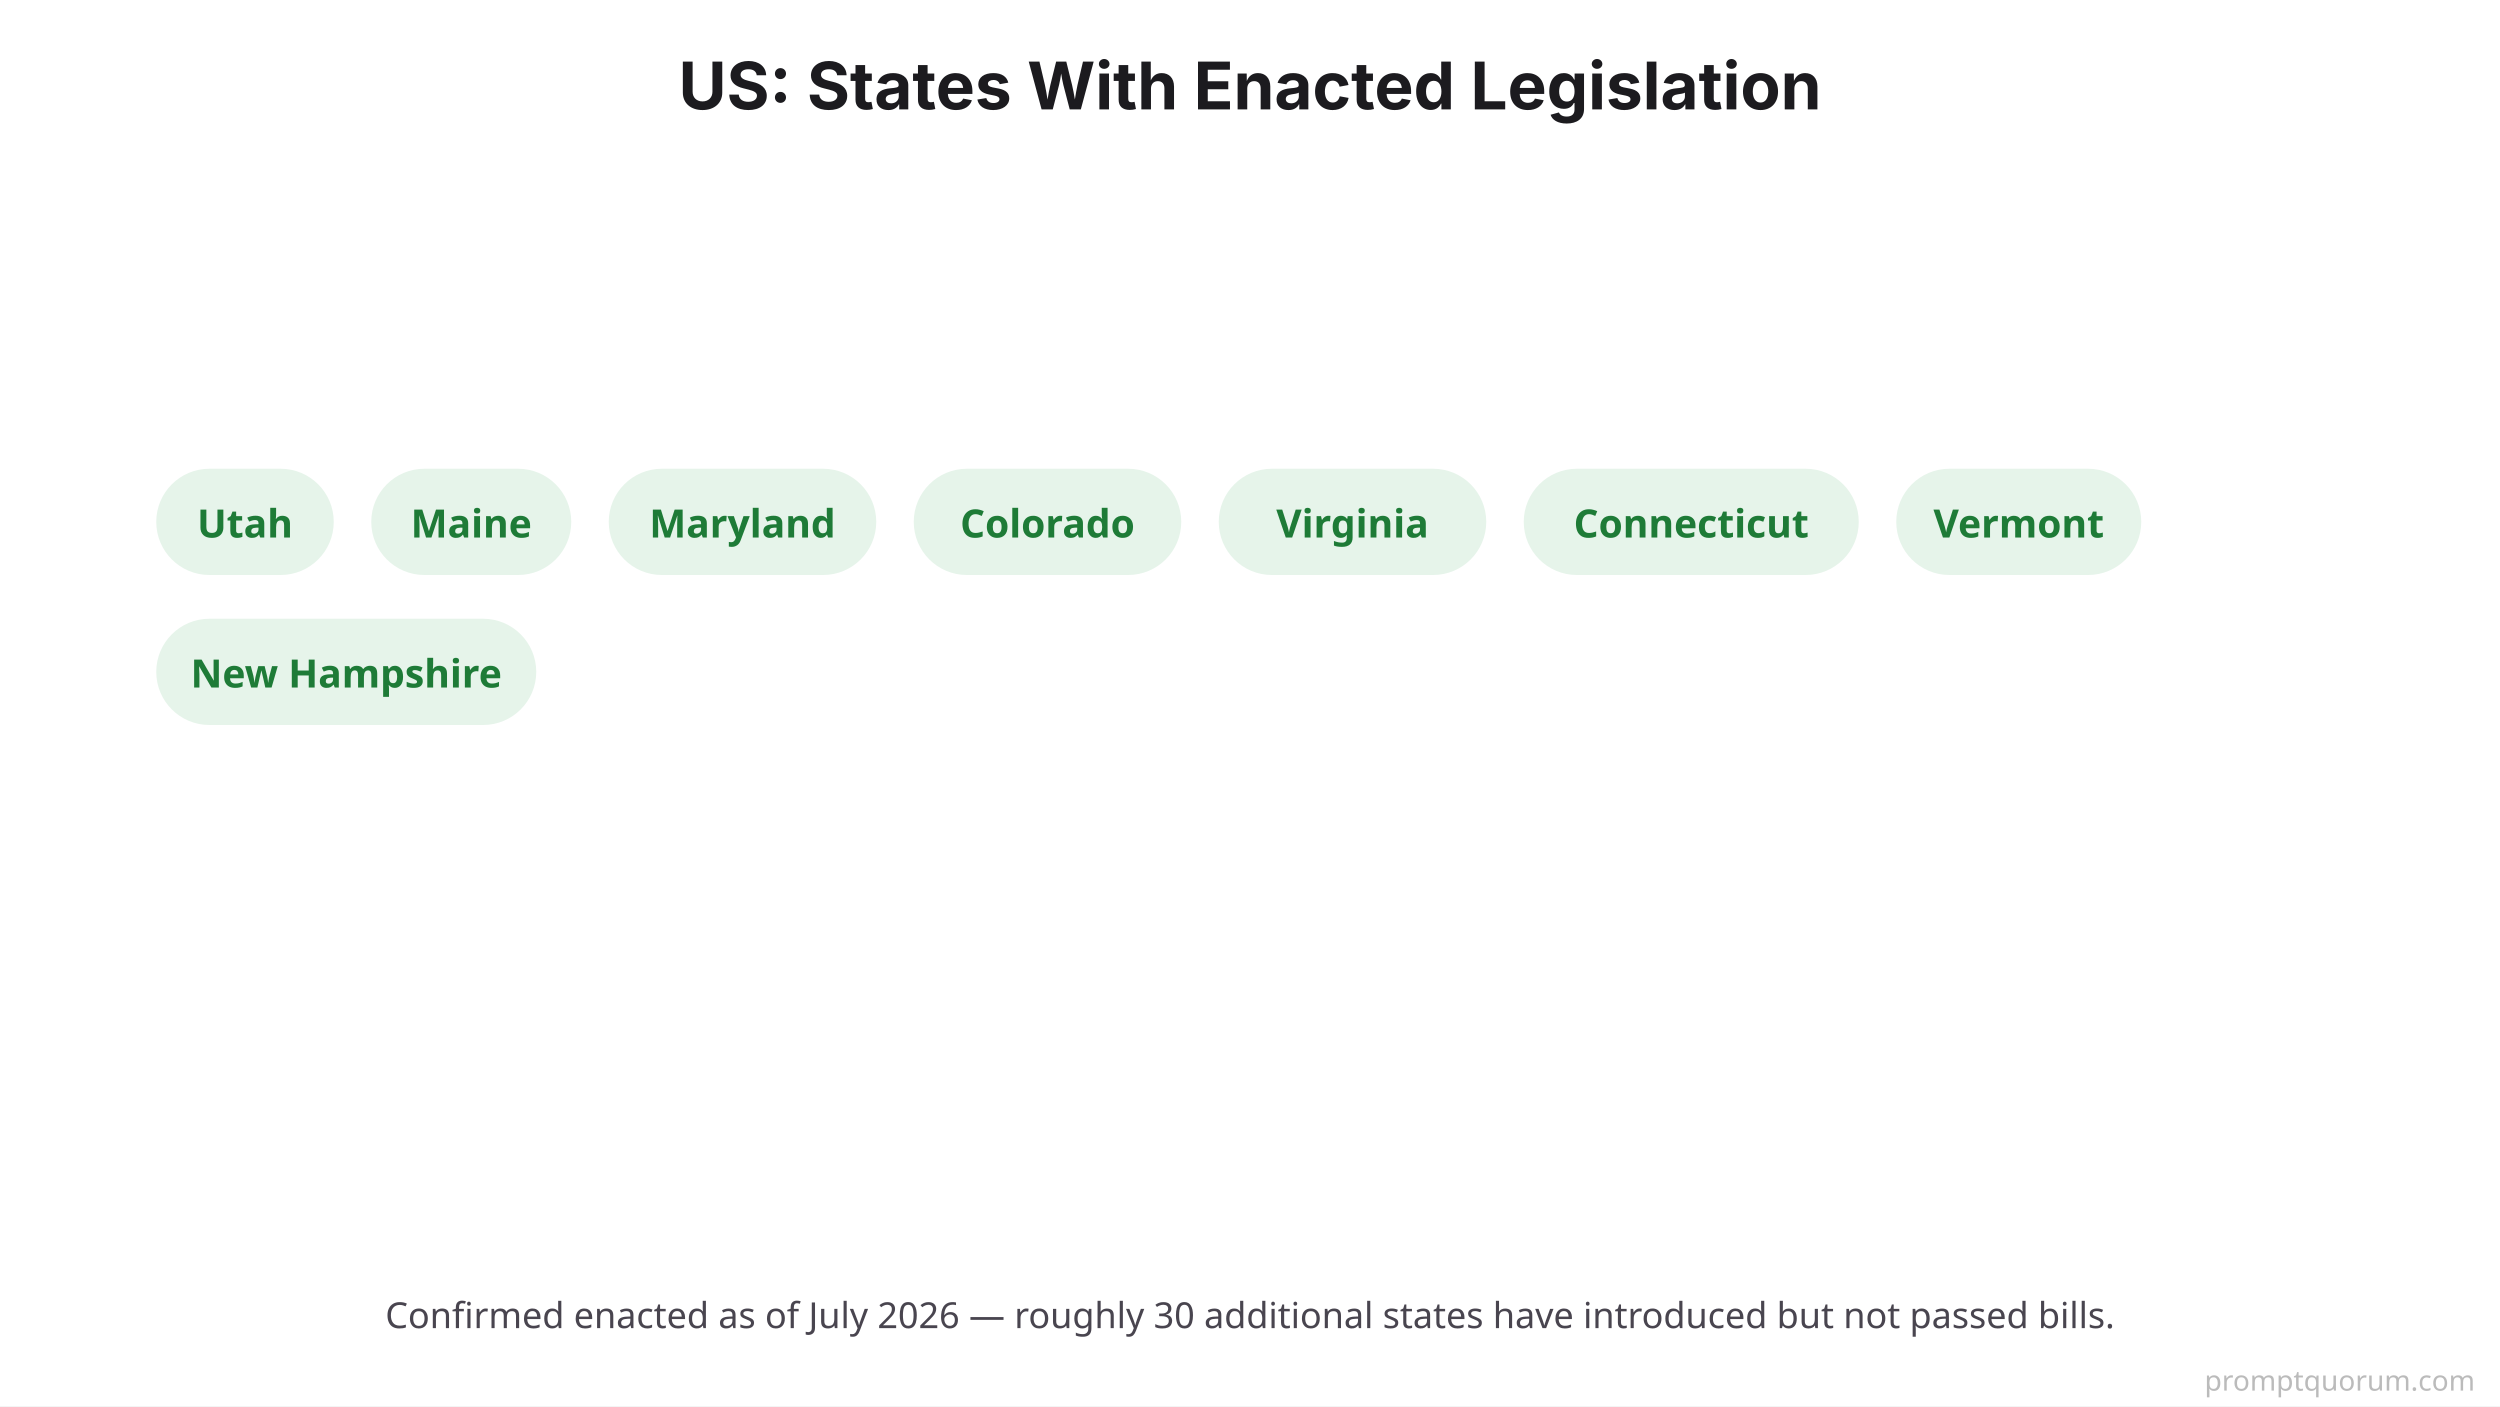
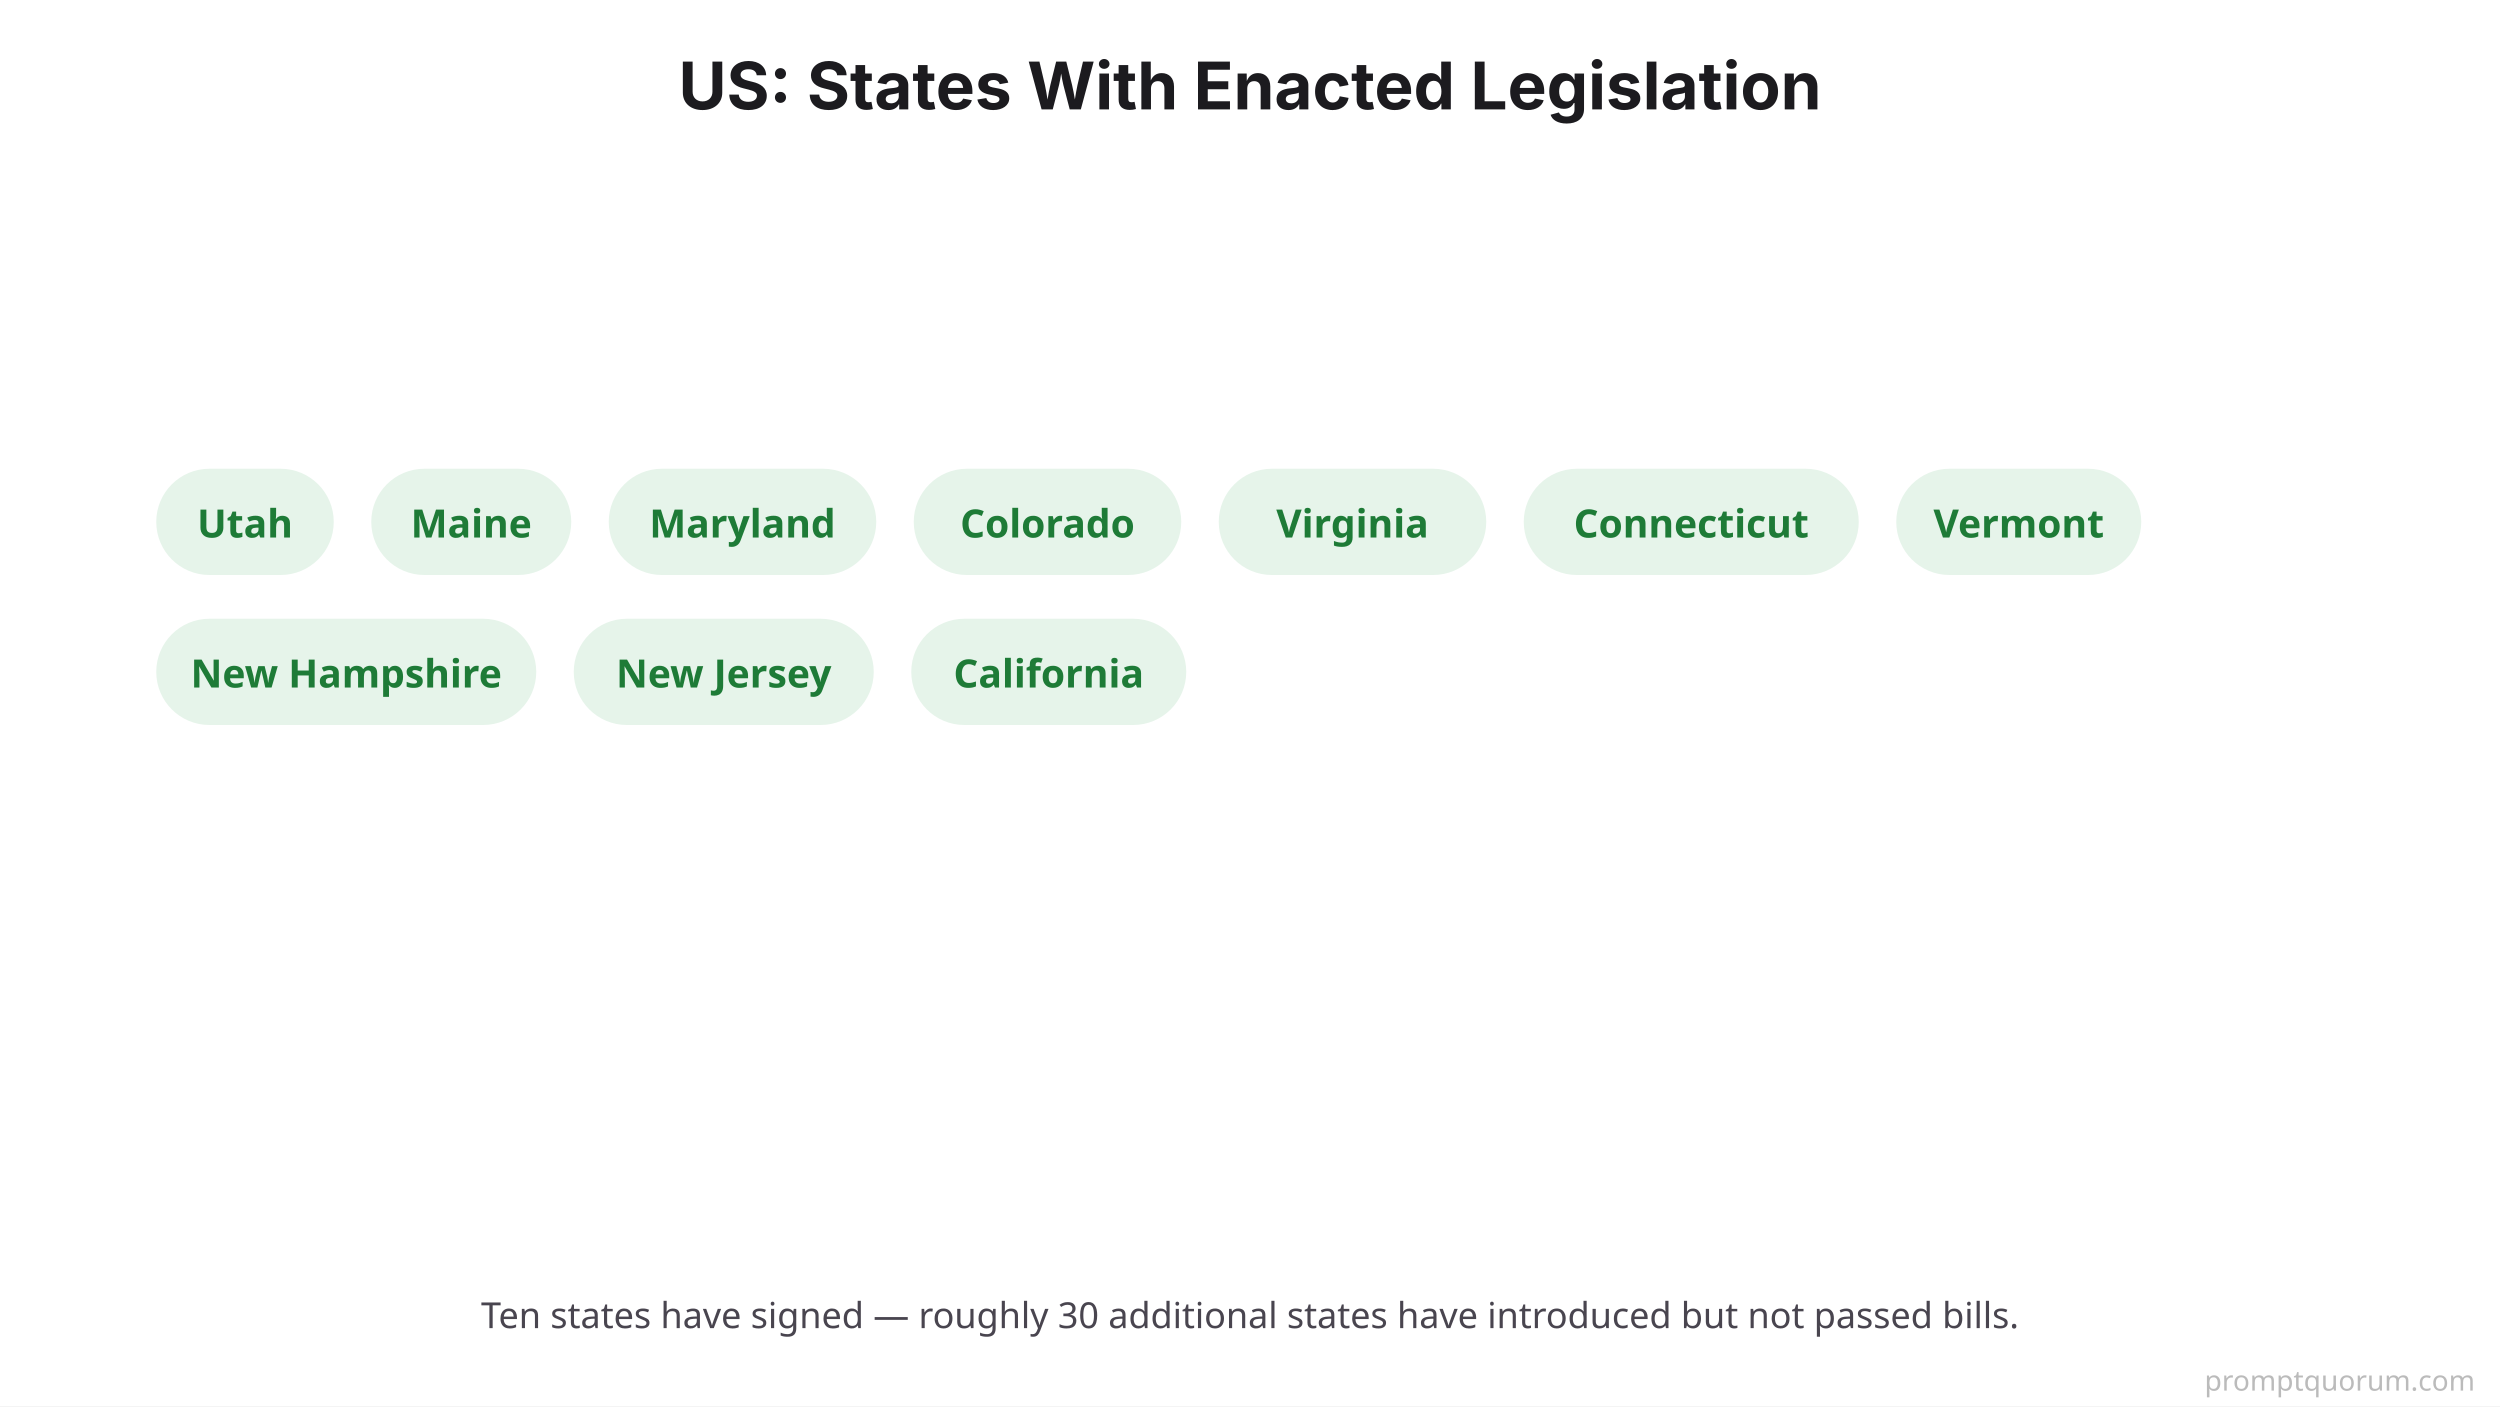
<svg xmlns="http://www.w3.org/2000/svg" viewBox="0 0 800 450">
  <rect width="800" height="450" fill="#FFFFFF" />
  <text x="400" y="35" font-family="system-ui, -apple-system, sans-serif" font-size="21" font-weight="700" fill="#1C1B1F" text-anchor="middle">US: States With Enacted Legislation</text>
  <rect x="50" y="150" width="56.8" height="34" rx="17" fill="#E6F4EA" />
  <text x="78.4" y="172" font-family="system-ui, sans-serif" font-size="12.5" font-weight="600" fill="#1E7B37" text-anchor="middle">Utah</text>
  <rect x="118.8" y="150" width="64" height="34" rx="17" fill="#E6F4EA" />
  <text x="150.8" y="172" font-family="system-ui, sans-serif" font-size="12.5" font-weight="600" fill="#1E7B37" text-anchor="middle">Maine</text>
  <rect x="194.8" y="150" width="85.6" height="34" rx="17" fill="#E6F4EA" />
  <text x="237.6" y="172" font-family="system-ui, sans-serif" font-size="12.5" font-weight="600" fill="#1E7B37" text-anchor="middle">Maryland</text>
  <rect x="292.4" y="150" width="85.6" height="34" rx="17" fill="#E6F4EA" />
  <text x="335.2" y="172" font-family="system-ui, sans-serif" font-size="12.5" font-weight="600" fill="#1E7B37" text-anchor="middle">Colorado</text>
  <rect x="390" y="150" width="85.6" height="34" rx="17" fill="#E6F4EA" />
  <text x="432.8" y="172" font-family="system-ui, sans-serif" font-size="12.5" font-weight="600" fill="#1E7B37" text-anchor="middle">Virginia</text>
  <rect x="487.6" y="150" width="107.2" height="34" rx="17" fill="#E6F4EA" />
  <text x="541.2" y="172" font-family="system-ui, sans-serif" font-size="12.5" font-weight="600" fill="#1E7B37" text-anchor="middle">Connecticut</text>
  <rect x="606.8" y="150" width="78.4" height="34" rx="17" fill="#E6F4EA" />
  <text x="646" y="172" font-family="system-ui, sans-serif" font-size="12.5" font-weight="600" fill="#1E7B37" text-anchor="middle">Vermont</text>
  <rect x="50" y="198" width="121.6" height="34" rx="17" fill="#E6F4EA" />
  <text x="110.8" y="220" font-family="system-ui, sans-serif" font-size="12.5" font-weight="600" fill="#1E7B37" text-anchor="middle">New Hampshire</text>
-   <text x="400" y="425" font-family="system-ui, sans-serif" font-size="11.5" fill="#49454F" text-anchor="middle">Confirmed enacted as of July 2026 — roughly 30 additional states have introduced but not passed bills.</text>
+   <rect x="183.6" y="198" width="96" height="34" rx="17" fill="#E6F4EA" />
+   <text x="231.6" y="220" font-family="system-ui, sans-serif" font-size="12.5" font-weight="600" fill="#1E7B37" text-anchor="middle">New Jersey</text>
+   <rect x="291.6" y="198" width="88" height="34" rx="17" fill="#E6F4EA" />
+   <text x="335.6" y="220" font-family="system-ui, sans-serif" font-size="12.5" font-weight="600" fill="#1E7B37" text-anchor="middle">California</text>
+   <text x="400" y="425" font-family="system-ui, sans-serif" font-size="11.5" fill="#49454F" text-anchor="middle">Ten states have signed — roughly 30 additional states have introduced but not passed bills.</text>
  <text x="792" y="445" font-family="system-ui,sans-serif" font-size="9" fill="#BBBBBB" text-anchor="end">promptquorum.com</text>
</svg>
